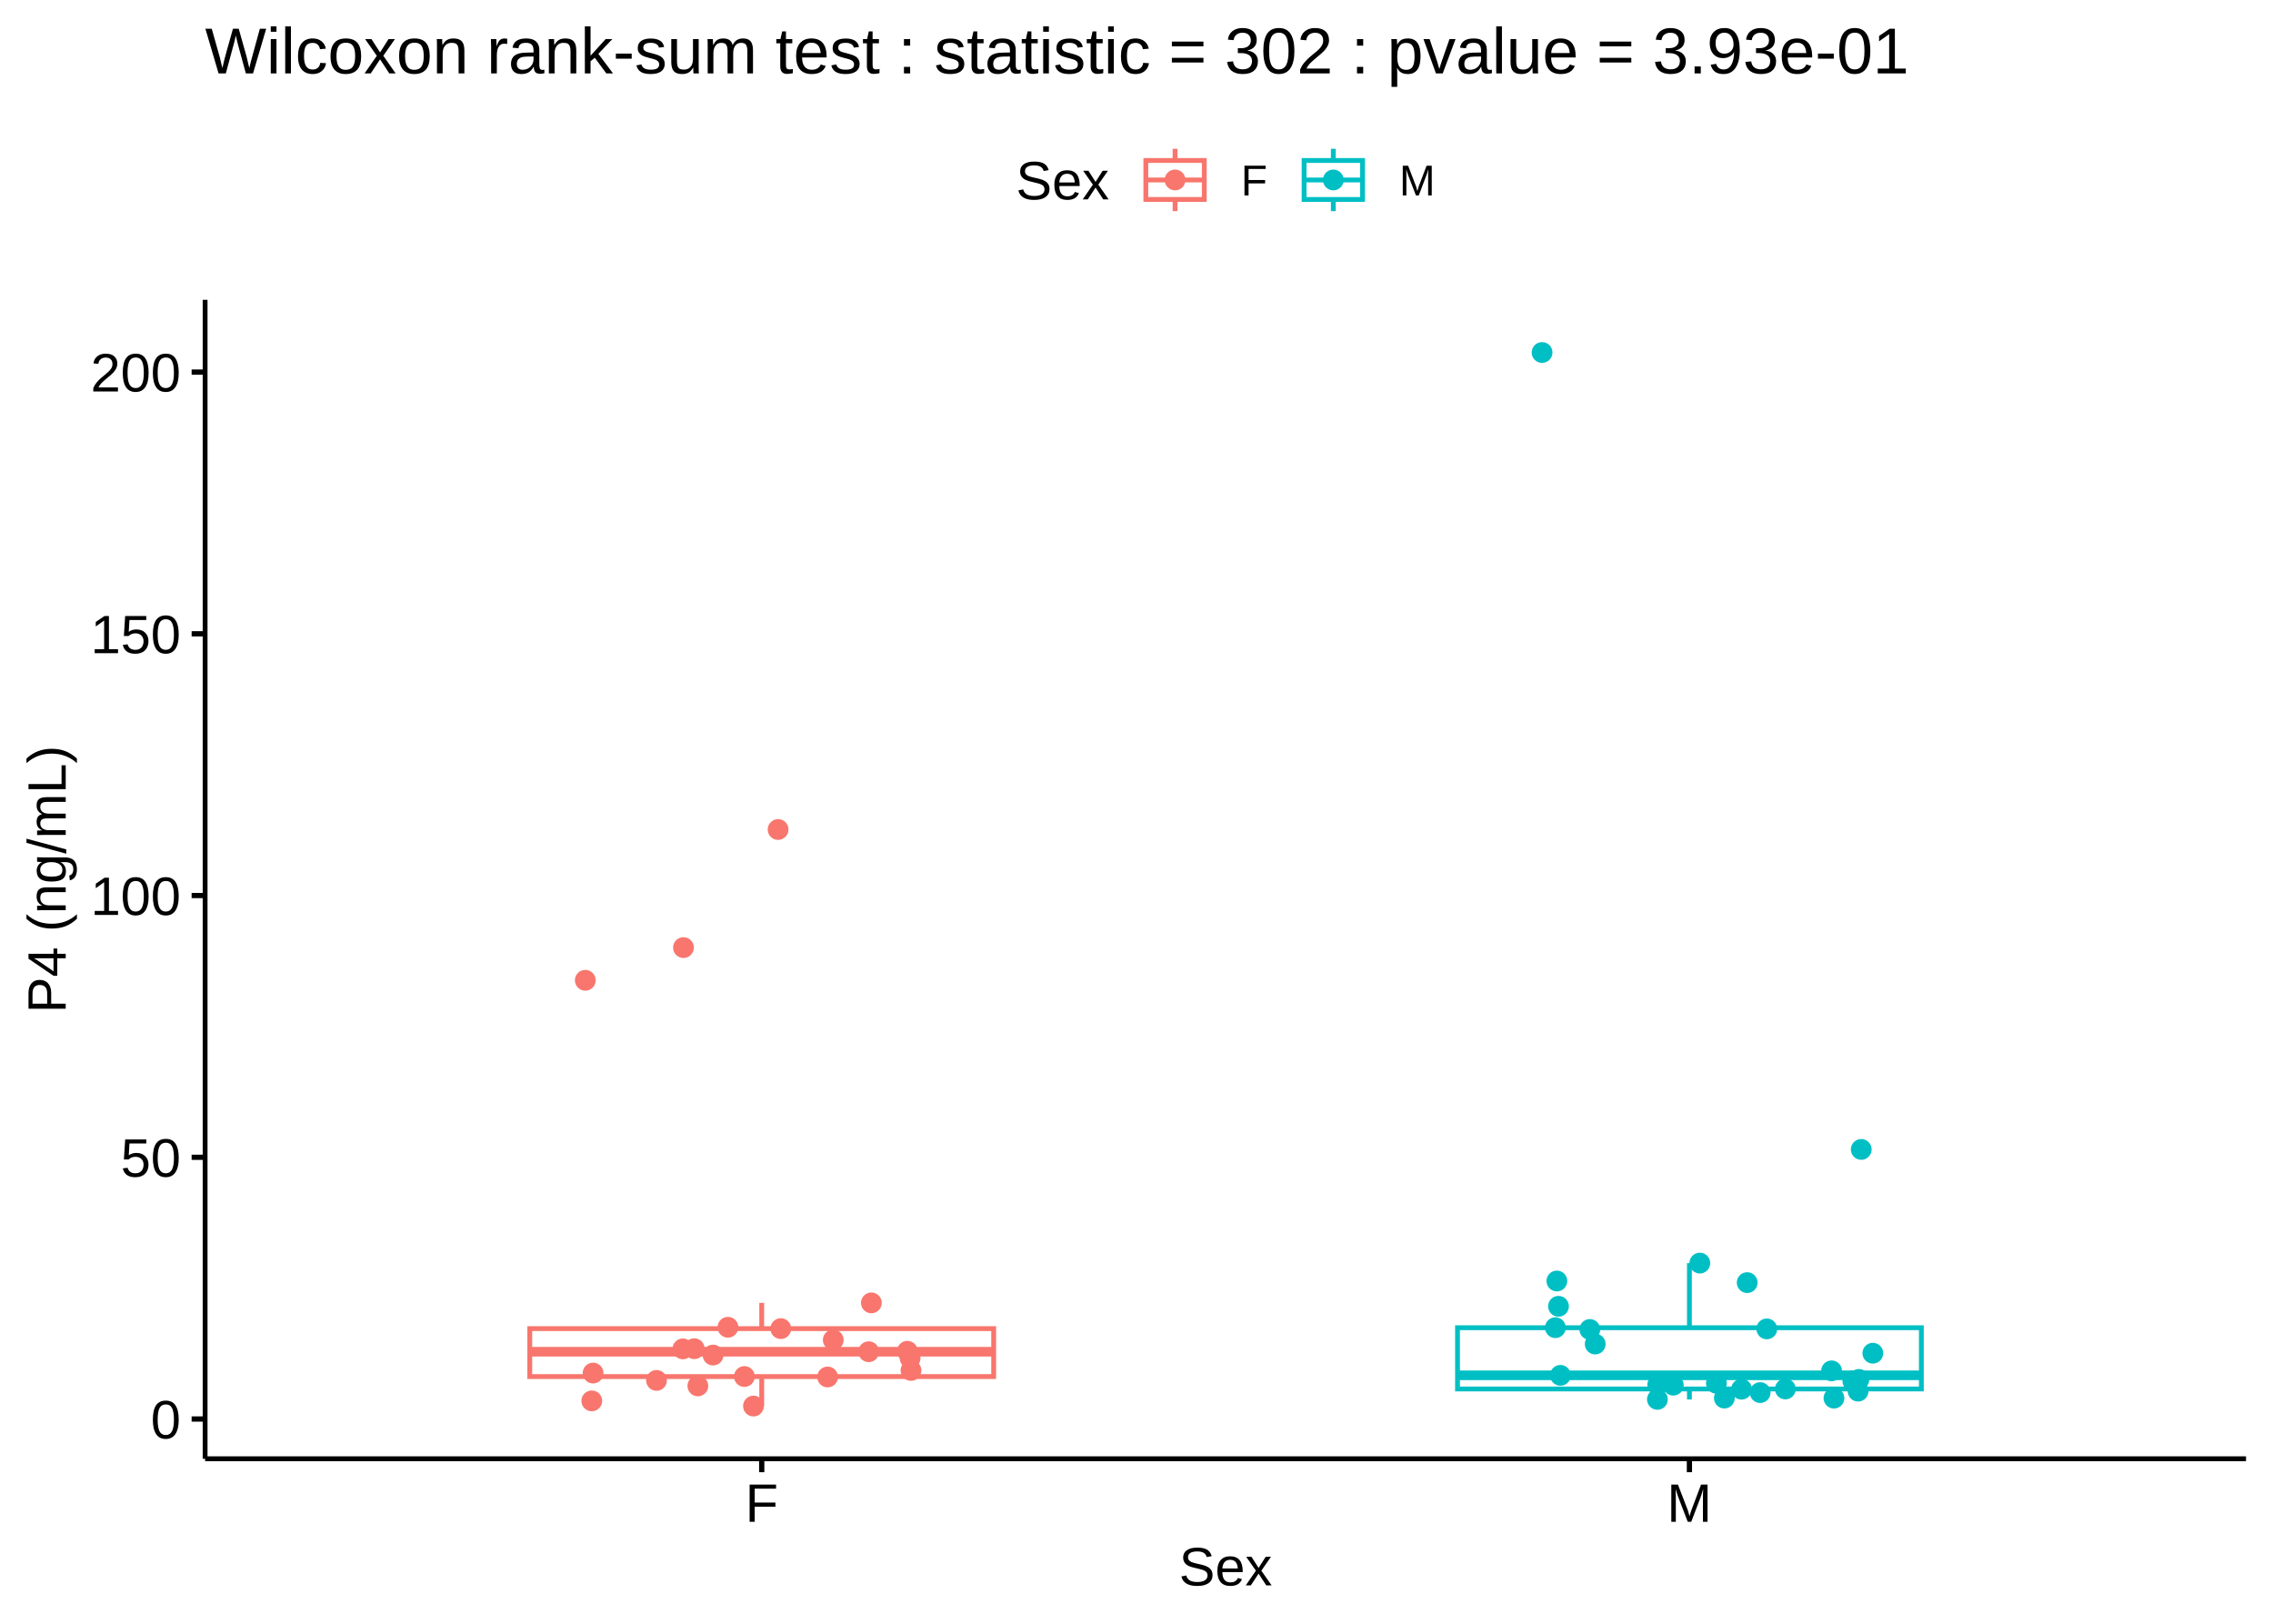
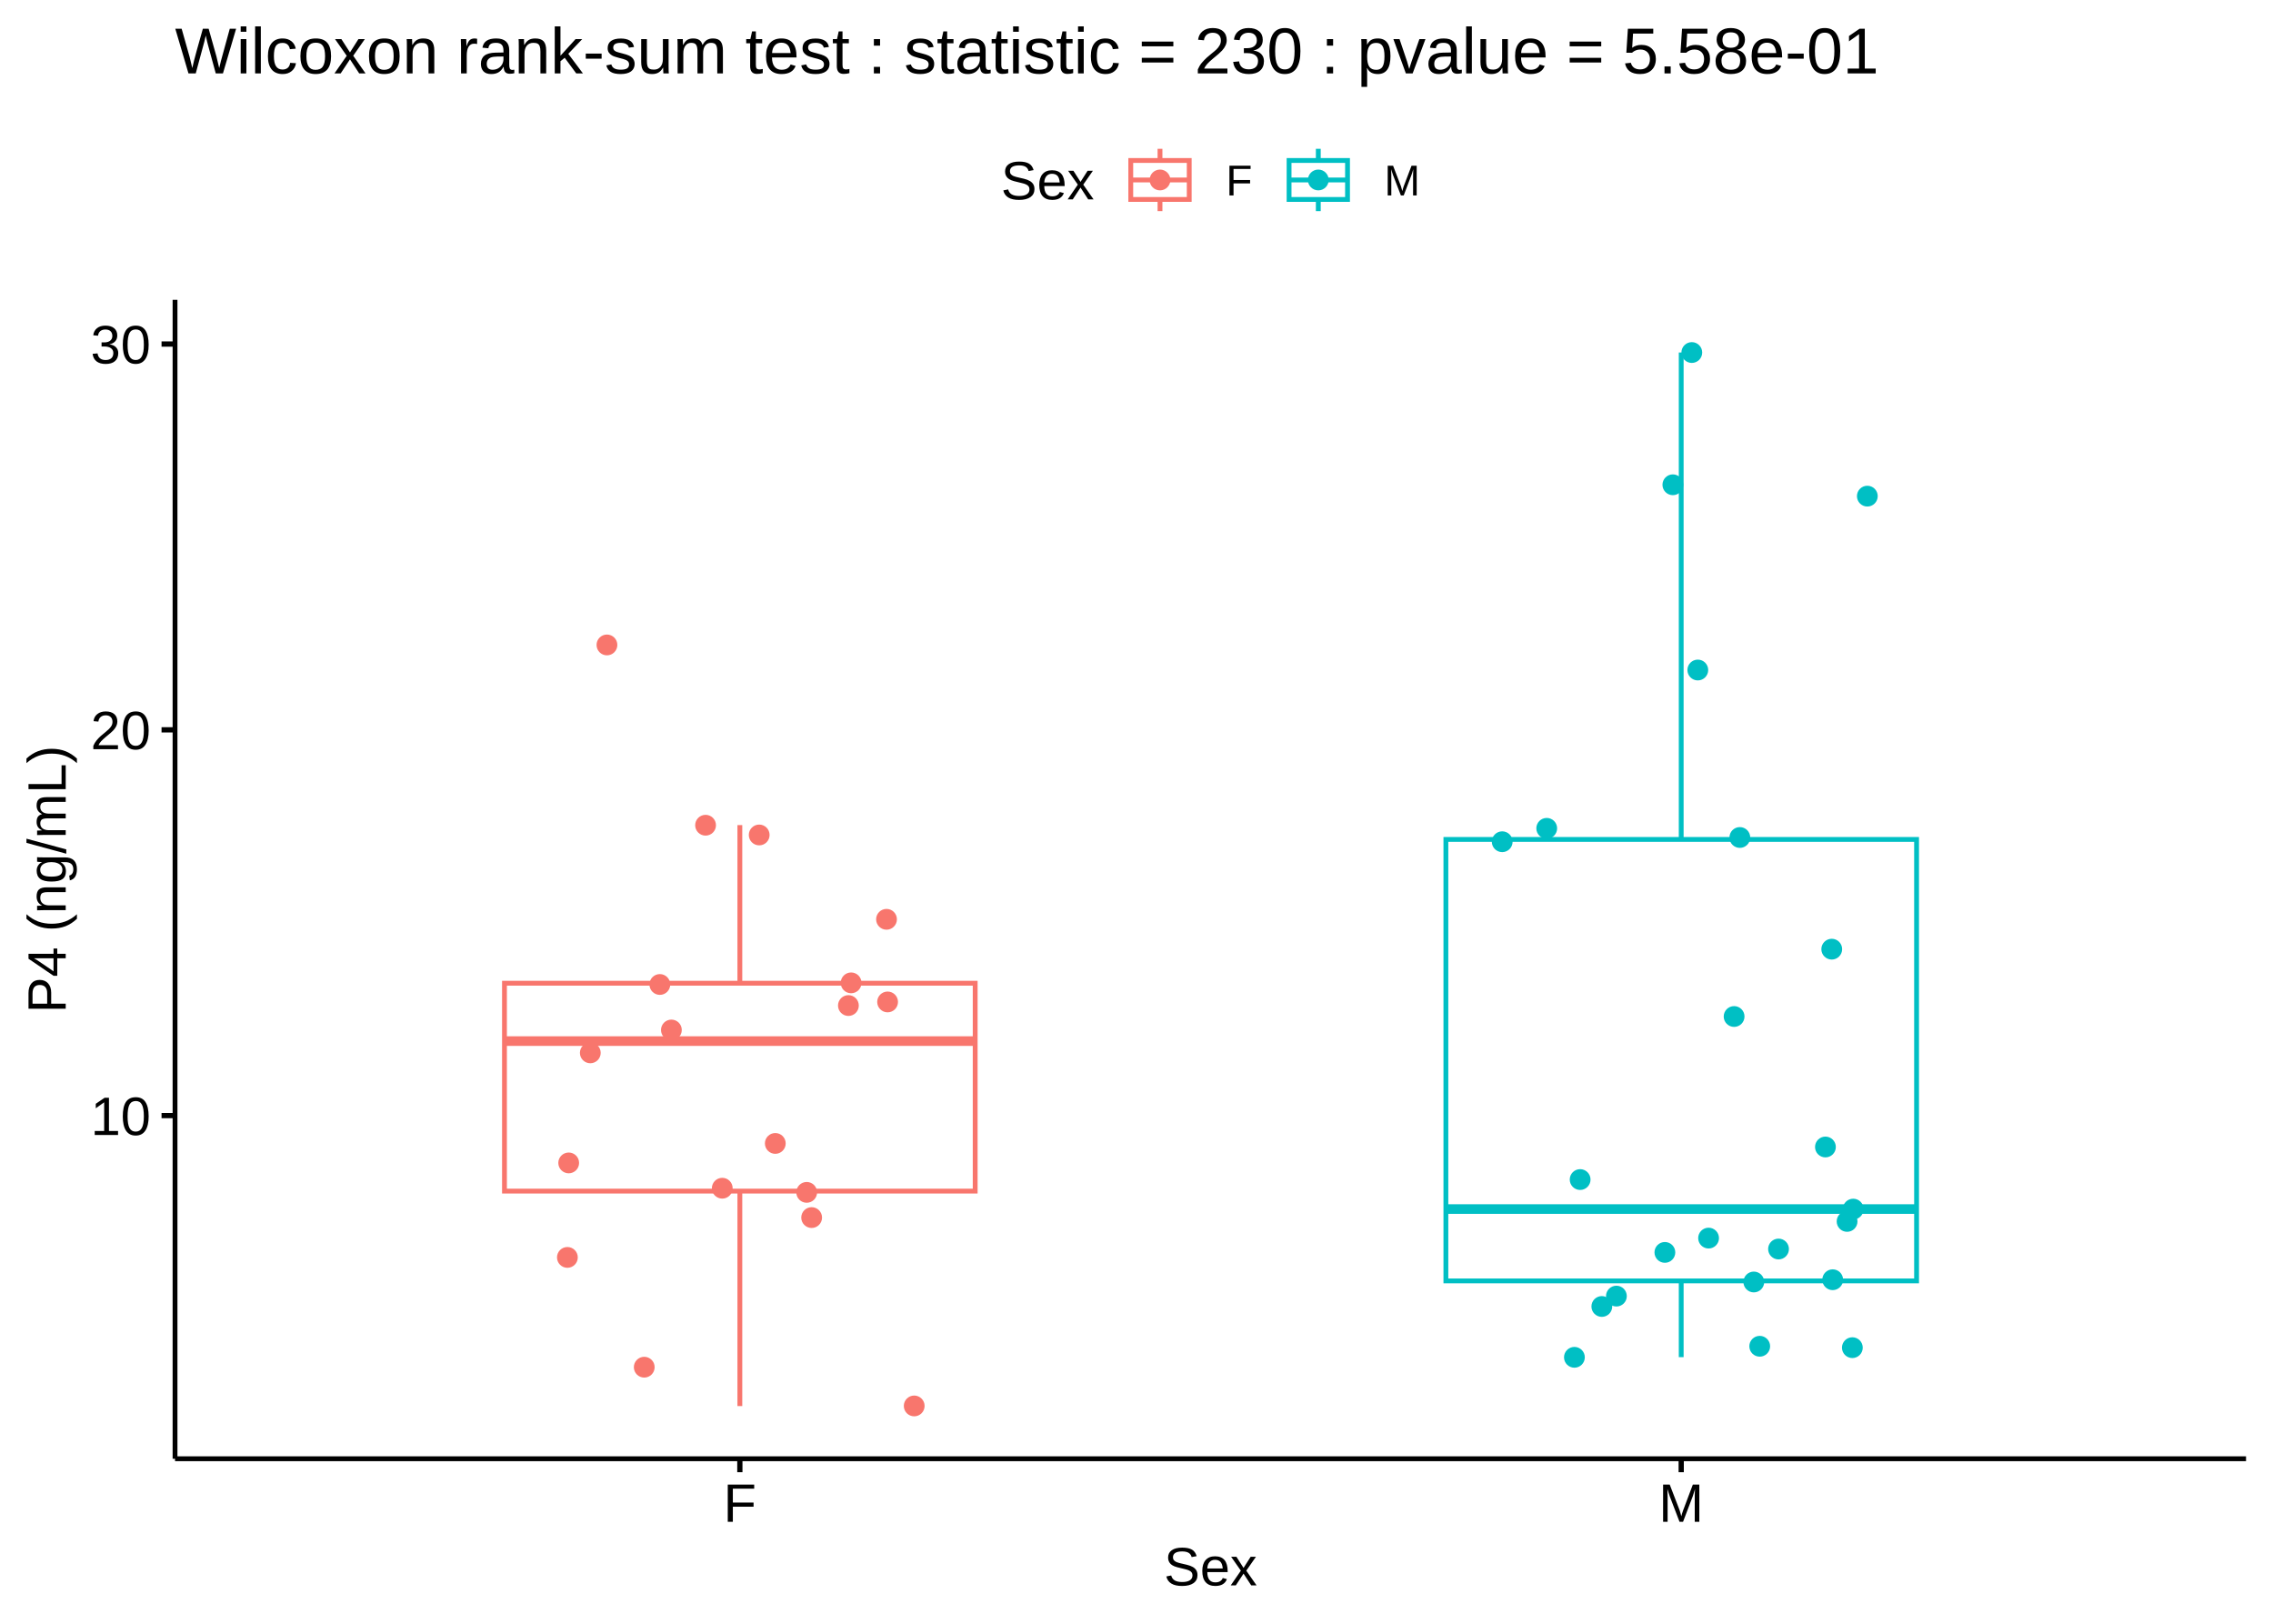
<svg xmlns="http://www.w3.org/2000/svg" width="504.00pt" height="360.00pt" viewBox="0 0 504.00 360.00">
  <g class="svglite">
    <defs>
      <style type="text/css">
    .svglite line, .svglite polyline, .svglite polygon, .svglite path, .svglite rect, .svglite circle {
      fill: none;
      stroke: #000000;
      stroke-linecap: round;
      stroke-linejoin: round;
      stroke-miterlimit: 10.00;
    }
    .svglite text {
      white-space: pre;
    }
    .svglite g.glyphgroup path {
      fill: inherit;
      stroke: none;
    }
  </style>
    </defs>
    <rect width="100%" height="100%" style="stroke: none; fill: #FFFFFF;" />
    <defs>
      <clipPath id="cpMC4wMHw1MDQuMDB8MC4wMHwzNjAuMDA=">
        <rect x="0.00" y="0.00" width="504.00" height="360.00" />
      </clipPath>
    </defs>
    <g clip-path="url(#cpMC4wMHw1MDQuMDB8MC4wMHwzNjAuMDA=)">
      <rect x="0.00" y="0.00" width="504.00" height="360.00" style="stroke-width: 1.16; stroke: #FFFFFF; fill: #FFFFFF;" />
    </g>
    <defs>
-       <clipPath id="cpNDUuNDh8NDk4LjAyfDY2LjQ3fDMyMy40Mg==">
-         <rect x="45.48" y="66.47" width="452.54" height="256.95" />
+       <clipPath id="cpMzguODF8NDk4LjAyfDY2LjQ3fDMyMy40Mg==">
+         <rect x="38.81" y="66.47" width="459.22" height="256.95" />
      </clipPath>
    </defs>
-     <g clip-path="url(#cpNDUuNDh8NDk4LjAyfDY2LjQ3fDMyMy40Mg==)">
-       <rect x="45.48" y="66.47" width="452.54" height="256.95" style="stroke-width: 1.16; stroke: none; fill: #FFFFFF;" />
-       <line x1="168.90" y1="294.57" x2="168.90" y2="288.85" style="stroke-width: 1.07; stroke: #F8766D; stroke-linecap: butt;" />
-       <line x1="168.90" y1="305.20" x2="168.90" y2="311.74" style="stroke-width: 1.07; stroke: #F8766D; stroke-linecap: butt;" />
-       <polygon points="117.47,294.57 117.47,305.20 220.33,305.20 220.33,294.57 117.47,294.57 " style="stroke-width: 1.07; stroke: #F8766D; stroke-linecap: butt; stroke-linejoin: miter; fill: #FFFFFF;" />
-       <line x1="117.47" y1="299.69" x2="220.33" y2="299.69" style="stroke-width: 2.13; stroke: #F8766D; stroke-linecap: butt; stroke-linejoin: miter;" />
-       <line x1="374.60" y1="294.37" x2="374.60" y2="280.05" style="stroke-width: 1.07; stroke: #00BFC4; stroke-linecap: butt;" />
-       <line x1="374.60" y1="307.95" x2="374.60" y2="310.27" style="stroke-width: 1.07; stroke: #00BFC4; stroke-linecap: butt;" />
-       <polygon points="323.18,294.37 323.18,307.95 426.03,307.95 426.03,294.37 323.18,294.37 " style="stroke-width: 1.07; stroke: #00BFC4; stroke-linecap: butt; stroke-linejoin: miter; fill: #FFFFFF;" />
-       <line x1="323.18" y1="304.92" x2="426.03" y2="304.92" style="stroke-width: 2.13; stroke: #00BFC4; stroke-linecap: butt; stroke-linejoin: miter;" />
-       <circle cx="151.42" cy="299.06" r="1.95" style="stroke-width: 0.71; stroke: #F8766D; fill: #F8766D;" />
-       <circle cx="192.62" cy="299.69" r="1.95" style="stroke-width: 0.71; stroke: #F8766D; fill: #F8766D;" />
-       <circle cx="161.41" cy="294.27" r="1.95" style="stroke-width: 0.71; stroke: #F8766D; fill: #F8766D;" />
-       <circle cx="406.12" cy="303.93" r="1.95" style="stroke-width: 0.71; stroke: #00BFC4; fill: #00BFC4;" />
-       <circle cx="410.84" cy="306.19" r="1.95" style="stroke-width: 0.71; stroke: #00BFC4; fill: #00BFC4;" />
-       <circle cx="131.51" cy="304.42" r="1.95" style="stroke-width: 0.71; stroke: #F8766D; fill: #F8766D;" />
-       <circle cx="376.91" cy="280.04" r="1.95" style="stroke-width: 0.71; stroke: #00BFC4; fill: #00BFC4;" />
-       <circle cx="201.19" cy="299.59" r="1.95" style="stroke-width: 0.71; stroke: #F8766D; fill: #F8766D;" />
-       <circle cx="173.13" cy="294.57" r="1.95" style="stroke-width: 0.71; stroke: #F8766D; fill: #F8766D;" />
-       <circle cx="371.03" cy="307.11" r="1.95" style="stroke-width: 0.71; stroke: #00BFC4; fill: #00BFC4;" />
-       <circle cx="412.19" cy="305.83" r="1.95" style="stroke-width: 0.71; stroke: #00BFC4; fill: #00BFC4;" />
-       <circle cx="165.06" cy="305.19" r="1.95" style="stroke-width: 0.71; stroke: #F8766D; fill: #F8766D;" />
-       <circle cx="183.51" cy="305.29" r="1.95" style="stroke-width: 0.71; stroke: #F8766D; fill: #F8766D;" />
-       <circle cx="380.58" cy="306.69" r="1.95" style="stroke-width: 0.71; stroke: #00BFC4; fill: #00BFC4;" />
-       <circle cx="341.93" cy="78.15" r="1.95" style="stroke-width: 0.71; stroke: #00BFC4; fill: #00BFC4;" />
-       <circle cx="201.80" cy="301.12" r="1.95" style="stroke-width: 0.71; stroke: #F8766D; fill: #F8766D;" />
-       <circle cx="353.71" cy="297.99" r="1.95" style="stroke-width: 0.71; stroke: #00BFC4; fill: #00BFC4;" />
-       <circle cx="131.22" cy="310.59" r="1.95" style="stroke-width: 0.71; stroke: #F8766D; fill: #F8766D;" />
-       <circle cx="154.74" cy="307.27" r="1.95" style="stroke-width: 0.71; stroke: #F8766D; fill: #F8766D;" />
-       <circle cx="412.00" cy="308.43" r="1.95" style="stroke-width: 0.71; stroke: #00BFC4; fill: #00BFC4;" />
-       <circle cx="406.65" cy="309.98" r="1.95" style="stroke-width: 0.71; stroke: #00BFC4; fill: #00BFC4;" />
-       <circle cx="184.76" cy="297.08" r="1.95" style="stroke-width: 0.71; stroke: #F8766D; fill: #F8766D;" />
-       <circle cx="386.16" cy="308.00" r="1.95" style="stroke-width: 0.71; stroke: #00BFC4; fill: #00BFC4;" />
-       <circle cx="415.27" cy="300.02" r="1.95" style="stroke-width: 0.71; stroke: #00BFC4; fill: #00BFC4;" />
-       <circle cx="387.41" cy="284.37" r="1.95" style="stroke-width: 0.71; stroke: #00BFC4; fill: #00BFC4;" />
-       <circle cx="391.76" cy="294.63" r="1.95" style="stroke-width: 0.71; stroke: #00BFC4; fill: #00BFC4;" />
-       <circle cx="172.53" cy="183.91" r="1.95" style="stroke-width: 0.71; stroke: #F8766D; fill: #F8766D;" />
-       <circle cx="382.35" cy="309.97" r="1.95" style="stroke-width: 0.71; stroke: #00BFC4; fill: #00BFC4;" />
-       <circle cx="151.55" cy="210.09" r="1.95" style="stroke-width: 0.71; stroke: #F8766D; fill: #F8766D;" />
-       <circle cx="345.57" cy="289.62" r="1.95" style="stroke-width: 0.71; stroke: #00BFC4; fill: #00BFC4;" />
-       <circle cx="412.70" cy="254.84" r="1.95" style="stroke-width: 0.71; stroke: #00BFC4; fill: #00BFC4;" />
-       <circle cx="202.00" cy="303.84" r="1.95" style="stroke-width: 0.71; stroke: #F8766D; fill: #F8766D;" />
-       <circle cx="390.29" cy="308.75" r="1.95" style="stroke-width: 0.71; stroke: #00BFC4; fill: #00BFC4;" />
-       <circle cx="193.21" cy="288.86" r="1.95" style="stroke-width: 0.71; stroke: #F8766D; fill: #F8766D;" />
-       <circle cx="129.78" cy="217.34" r="1.95" style="stroke-width: 0.71; stroke: #F8766D; fill: #F8766D;" />
-       <circle cx="167.07" cy="311.74" r="1.95" style="stroke-width: 0.71; stroke: #F8766D; fill: #F8766D;" />
-       <circle cx="395.87" cy="307.95" r="1.95" style="stroke-width: 0.71; stroke: #00BFC4; fill: #00BFC4;" />
-       <circle cx="145.57" cy="306.05" r="1.95" style="stroke-width: 0.71; stroke: #F8766D; fill: #F8766D;" />
-       <circle cx="153.94" cy="299.02" r="1.95" style="stroke-width: 0.71; stroke: #F8766D; fill: #F8766D;" />
-       <circle cx="352.52" cy="294.76" r="1.95" style="stroke-width: 0.71; stroke: #00BFC4; fill: #00BFC4;" />
-       <circle cx="345.21" cy="284.01" r="1.95" style="stroke-width: 0.71; stroke: #00BFC4; fill: #00BFC4;" />
-       <circle cx="367.57" cy="307.01" r="1.95" style="stroke-width: 0.71; stroke: #00BFC4; fill: #00BFC4;" />
-       <circle cx="367.50" cy="310.26" r="1.95" style="stroke-width: 0.71; stroke: #00BFC4; fill: #00BFC4;" />
-       <circle cx="158.11" cy="300.43" r="1.95" style="stroke-width: 0.71; stroke: #F8766D; fill: #F8766D;" />
-       <circle cx="346.00" cy="304.93" r="1.95" style="stroke-width: 0.71; stroke: #00BFC4; fill: #00BFC4;" />
-       <circle cx="344.88" cy="294.36" r="1.95" style="stroke-width: 0.71; stroke: #00BFC4; fill: #00BFC4;" />
+     <g clip-path="url(#cpMzguODF8NDk4LjAyfDY2LjQ3fDMyMy40Mg==)">
+       <rect x="38.81" y="66.47" width="459.22" height="256.95" style="stroke-width: 1.16; stroke: none; fill: #FFFFFF;" />
+       <line x1="164.05" y1="217.99" x2="164.05" y2="182.93" style="stroke-width: 1.07; stroke: #F8766D; stroke-linecap: butt;" />
+       <line x1="164.05" y1="264.08" x2="164.05" y2="311.74" style="stroke-width: 1.07; stroke: #F8766D; stroke-linecap: butt;" />
+       <polygon points="111.86,217.99 111.86,264.08 216.23,264.08 216.23,217.99 111.86,217.99 " style="stroke-width: 1.07; stroke: #F8766D; stroke-linecap: butt; stroke-linejoin: miter; fill: #FFFFFF;" />
+       <line x1="111.86" y1="230.82" x2="216.23" y2="230.82" style="stroke-width: 2.13; stroke: #F8766D; stroke-linecap: butt; stroke-linejoin: miter;" />
+       <line x1="372.78" y1="186.11" x2="372.78" y2="78.15" style="stroke-width: 1.07; stroke: #00BFC4; stroke-linecap: butt;" />
+       <line x1="372.78" y1="283.99" x2="372.78" y2="300.90" style="stroke-width: 1.07; stroke: #00BFC4; stroke-linecap: butt;" />
+       <polygon points="320.60,186.11 320.60,283.99 424.97,283.99 424.97,186.11 320.60,186.11 " style="stroke-width: 1.07; stroke: #00BFC4; stroke-linecap: butt; stroke-linejoin: miter; fill: #FFFFFF;" />
+       <line x1="320.60" y1="268.06" x2="424.97" y2="268.06" style="stroke-width: 2.13; stroke: #00BFC4; stroke-linecap: butt; stroke-linejoin: miter;" />
+       <circle cx="146.31" cy="218.27" r="1.95" style="stroke-width: 0.71; stroke: #F8766D; fill: #F8766D;" />
+       <circle cx="188.12" cy="222.94" r="1.95" style="stroke-width: 0.71; stroke: #F8766D; fill: #F8766D;" />
+       <circle cx="156.45" cy="182.96" r="1.95" style="stroke-width: 0.71; stroke: #F8766D; fill: #F8766D;" />
+       <circle cx="404.76" cy="254.30" r="1.95" style="stroke-width: 0.71; stroke: #00BFC4; fill: #00BFC4;" />
+       <circle cx="409.56" cy="270.80" r="1.95" style="stroke-width: 0.71; stroke: #00BFC4; fill: #00BFC4;" />
+       <circle cx="126.10" cy="257.83" r="1.95" style="stroke-width: 0.71; stroke: #F8766D; fill: #F8766D;" />
+       <circle cx="375.13" cy="78.16" r="1.95" style="stroke-width: 0.71; stroke: #00BFC4; fill: #00BFC4;" />
+       <circle cx="196.81" cy="222.14" r="1.95" style="stroke-width: 0.71; stroke: #F8766D; fill: #F8766D;" />
+       <circle cx="168.34" cy="185.12" r="1.95" style="stroke-width: 0.71; stroke: #F8766D; fill: #F8766D;" />
+       <circle cx="369.16" cy="277.67" r="1.95" style="stroke-width: 0.71; stroke: #00BFC4; fill: #00BFC4;" />
+       <circle cx="410.92" cy="268.07" r="1.95" style="stroke-width: 0.71; stroke: #00BFC4; fill: #00BFC4;" />
+       <circle cx="160.15" cy="263.44" r="1.95" style="stroke-width: 0.71; stroke: #F8766D; fill: #F8766D;" />
+       <circle cx="178.87" cy="264.36" r="1.95" style="stroke-width: 0.71; stroke: #F8766D; fill: #F8766D;" />
+       <circle cx="378.85" cy="274.50" r="1.95" style="stroke-width: 0.71; stroke: #00BFC4; fill: #00BFC4;" />
+       <circle cx="130.89" cy="233.43" r="1.95" style="stroke-width: 0.71; stroke: #F8766D; fill: #F8766D;" />
+       <circle cx="406.16" cy="210.44" r="1.95" style="stroke-width: 0.71; stroke: #00BFC4; fill: #00BFC4;" />
+       <circle cx="142.85" cy="303.12" r="1.95" style="stroke-width: 0.71; stroke: #F8766D; fill: #F8766D;" />
+       <circle cx="125.81" cy="278.78" r="1.95" style="stroke-width: 0.71; stroke: #F8766D; fill: #F8766D;" />
+       <circle cx="358.41" cy="287.36" r="1.95" style="stroke-width: 0.71; stroke: #00BFC4; fill: #00BFC4;" />
+       <circle cx="410.73" cy="298.79" r="1.95" style="stroke-width: 0.71; stroke: #00BFC4; fill: #00BFC4;" />
+       <circle cx="196.57" cy="203.82" r="1.95" style="stroke-width: 0.71; stroke: #F8766D; fill: #F8766D;" />
+       <circle cx="388.88" cy="284.23" r="1.95" style="stroke-width: 0.71; stroke: #00BFC4; fill: #00BFC4;" />
+       <circle cx="384.51" cy="225.37" r="1.95" style="stroke-width: 0.71; stroke: #00BFC4; fill: #00BFC4;" />
+       <circle cx="414.05" cy="110.00" r="1.95" style="stroke-width: 0.71; stroke: #00BFC4; fill: #00BFC4;" />
+       <circle cx="385.78" cy="185.68" r="1.95" style="stroke-width: 0.71; stroke: #00BFC4; fill: #00BFC4;" />
+       <circle cx="390.19" cy="298.48" r="1.95" style="stroke-width: 0.71; stroke: #00BFC4; fill: #00BFC4;" />
+       <circle cx="376.46" cy="148.55" r="1.95" style="stroke-width: 0.71; stroke: #00BFC4; fill: #00BFC4;" />
+       <circle cx="171.91" cy="253.51" r="1.95" style="stroke-width: 0.71; stroke: #F8766D; fill: #F8766D;" />
+       <circle cx="355.18" cy="289.66" r="1.95" style="stroke-width: 0.71; stroke: #00BFC4; fill: #00BFC4;" />
+       <circle cx="134.58" cy="142.99" r="1.95" style="stroke-width: 0.71; stroke: #F8766D; fill: #F8766D;" />
+       <circle cx="202.71" cy="311.71" r="1.95" style="stroke-width: 0.71; stroke: #F8766D; fill: #F8766D;" />
+       <circle cx="406.37" cy="283.73" r="1.95" style="stroke-width: 0.71; stroke: #00BFC4; fill: #00BFC4;" />
+       <circle cx="179.97" cy="269.95" r="1.95" style="stroke-width: 0.71; stroke: #F8766D; fill: #F8766D;" />
+       <circle cx="188.72" cy="217.91" r="1.95" style="stroke-width: 0.71; stroke: #F8766D; fill: #F8766D;" />
+       <circle cx="333.09" cy="186.62" r="1.95" style="stroke-width: 0.71; stroke: #00BFC4; fill: #00BFC4;" />
+       <circle cx="370.93" cy="107.48" r="1.95" style="stroke-width: 0.71; stroke: #00BFC4; fill: #00BFC4;" />
+       <circle cx="394.36" cy="276.92" r="1.95" style="stroke-width: 0.71; stroke: #00BFC4; fill: #00BFC4;" />
+       <circle cx="349.10" cy="300.93" r="1.95" style="stroke-width: 0.71; stroke: #00BFC4; fill: #00BFC4;" />
+       <circle cx="148.87" cy="228.36" r="1.95" style="stroke-width: 0.71; stroke: #F8766D; fill: #F8766D;" />
+       <circle cx="350.37" cy="261.52" r="1.95" style="stroke-width: 0.71; stroke: #00BFC4; fill: #00BFC4;" />
+       <circle cx="342.96" cy="183.65" r="1.95" style="stroke-width: 0.71; stroke: #00BFC4; fill: #00BFC4;" />
    </g>
    <g clip-path="url(#cpMC4wMHw1MDQuMDB8MC4wMHwzNjAuMDA=)">
-       <polyline points="45.48,323.42 45.48,66.47 " style="stroke-width: 1.07; stroke-linecap: butt;" />
-       <text x="40.10" y="318.91" text-anchor="end" style="font-size: 12.00px; font-family: &quot;Arial&quot;;" textLength="6.67px" lengthAdjust="spacingAndGlyphs">0</text>
-       <text x="40.10" y="260.88" text-anchor="end" style="font-size: 12.00px; font-family: &quot;Arial&quot;;" textLength="13.34px" lengthAdjust="spacingAndGlyphs">50</text>
-       <text x="40.10" y="202.85" text-anchor="end" style="font-size: 12.00px; font-family: &quot;Arial&quot;;" textLength="20.02px" lengthAdjust="spacingAndGlyphs">100</text>
-       <text x="40.10" y="144.82" text-anchor="end" style="font-size: 12.00px; font-family: &quot;Arial&quot;;" textLength="20.02px" lengthAdjust="spacingAndGlyphs">150</text>
-       <text x="40.10" y="86.79" text-anchor="end" style="font-size: 12.00px; font-family: &quot;Arial&quot;;" textLength="20.02px" lengthAdjust="spacingAndGlyphs">200</text>
-       <polyline points="42.49,314.61 45.48,314.61 " style="stroke-width: 1.16; stroke-linecap: butt;" />
-       <polyline points="42.49,256.58 45.48,256.58 " style="stroke-width: 1.16; stroke-linecap: butt;" />
-       <polyline points="42.49,198.55 45.48,198.55 " style="stroke-width: 1.16; stroke-linecap: butt;" />
-       <polyline points="42.49,140.52 45.48,140.52 " style="stroke-width: 1.16; stroke-linecap: butt;" />
-       <polyline points="42.49,82.50 45.48,82.50 " style="stroke-width: 1.16; stroke-linecap: butt;" />
-       <polyline points="45.48,323.42 498.02,323.42 " style="stroke-width: 1.07; stroke-linecap: butt;" />
-       <polyline points="168.90,326.41 168.90,323.42 " style="stroke-width: 1.16; stroke-linecap: butt;" />
-       <polyline points="374.60,326.41 374.60,323.42 " style="stroke-width: 1.16; stroke-linecap: butt;" />
-       <text x="168.90" y="337.40" text-anchor="middle" style="font-size: 12.00px; font-family: &quot;Arial&quot;;" textLength="7.33px" lengthAdjust="spacingAndGlyphs">F</text>
-       <text x="374.60" y="337.40" text-anchor="middle" style="font-size: 12.00px; font-family: &quot;Arial&quot;;" textLength="10.00px" lengthAdjust="spacingAndGlyphs">M</text>
-       <text x="271.75" y="351.50" text-anchor="middle" style="font-size: 12.00px; font-family: &quot;Arial&quot;;" textLength="20.67px" lengthAdjust="spacingAndGlyphs">Sex</text>
+       <polyline points="38.81,323.42 38.81,66.47 " style="stroke-width: 1.07; stroke-linecap: butt;" />
+       <text x="33.43" y="251.64" text-anchor="end" style="font-size: 12.00px; font-family: &quot;Arial&quot;;" textLength="13.34px" lengthAdjust="spacingAndGlyphs">10</text>
+       <text x="33.43" y="166.11" text-anchor="end" style="font-size: 12.00px; font-family: &quot;Arial&quot;;" textLength="13.34px" lengthAdjust="spacingAndGlyphs">20</text>
+       <text x="33.43" y="80.57" text-anchor="end" style="font-size: 12.00px; font-family: &quot;Arial&quot;;" textLength="13.34px" lengthAdjust="spacingAndGlyphs">30</text>
+       <polyline points="35.82,247.34 38.81,247.34 " style="stroke-width: 1.16; stroke-linecap: butt;" />
+       <polyline points="35.82,161.81 38.81,161.81 " style="stroke-width: 1.16; stroke-linecap: butt;" />
+       <polyline points="35.82,76.28 38.81,76.28 " style="stroke-width: 1.16; stroke-linecap: butt;" />
+       <polyline points="38.81,323.42 498.02,323.42 " style="stroke-width: 1.07; stroke-linecap: butt;" />
+       <polyline points="164.05,326.41 164.05,323.42 " style="stroke-width: 1.16; stroke-linecap: butt;" />
+       <polyline points="372.78,326.41 372.78,323.42 " style="stroke-width: 1.16; stroke-linecap: butt;" />
+       <text x="164.05" y="337.40" text-anchor="middle" style="font-size: 12.00px; font-family: &quot;Arial&quot;;" textLength="7.33px" lengthAdjust="spacingAndGlyphs">F</text>
+       <text x="372.78" y="337.40" text-anchor="middle" style="font-size: 12.00px; font-family: &quot;Arial&quot;;" textLength="10.00px" lengthAdjust="spacingAndGlyphs">M</text>
+       <text x="268.41" y="351.50" text-anchor="middle" style="font-size: 12.00px; font-family: &quot;Arial&quot;;" textLength="20.67px" lengthAdjust="spacingAndGlyphs">Sex</text>
      <text transform="translate(14.57,194.95) rotate(-90)" text-anchor="middle" style="font-size: 12.00px; font-family: &quot;Arial&quot;;" textLength="59.34px" lengthAdjust="spacingAndGlyphs">P4 (ng/mL)</text>
-       <rect x="219.28" y="25.28" width="104.94" height="29.24" style="stroke-width: 1.16; stroke: none; fill: #FFFFFF;" />
-       <text x="225.26" y="44.20" style="font-size: 12.00px; font-family: &quot;Arial&quot;;" textLength="20.67px" lengthAdjust="spacingAndGlyphs">Sex</text>
-       <polyline points="260.55,46.81 260.55,44.22 " style="stroke-width: 1.07; stroke: #F8766D; stroke-linecap: butt; stroke-linejoin: miter;" />
-       <polyline points="260.55,35.58 260.55,32.99 " style="stroke-width: 1.07; stroke: #F8766D; stroke-linecap: butt; stroke-linejoin: miter;" />
-       <rect x="254.07" y="35.58" width="12.96" height="8.64" style="stroke-width: 1.07; stroke: #F8766D; stroke-linecap: butt; stroke-linejoin: miter; fill: #FFFFFF;" />
-       <polyline points="254.07,39.90 267.03,39.90 " style="stroke-width: 1.07; stroke: #F8766D; stroke-linecap: butt; stroke-linejoin: miter;" />
-       <circle cx="260.55" cy="39.90" r="1.95" style="stroke-width: 0.71; stroke: #F8766D; fill: #F8766D;" />
-       <polyline points="295.64,46.81 295.64,44.22 " style="stroke-width: 1.07; stroke: #00BFC4; stroke-linecap: butt; stroke-linejoin: miter;" />
-       <polyline points="295.64,35.58 295.64,32.99 " style="stroke-width: 1.07; stroke: #00BFC4; stroke-linecap: butt; stroke-linejoin: miter;" />
-       <rect x="289.16" y="35.58" width="12.96" height="8.64" style="stroke-width: 1.07; stroke: #00BFC4; stroke-linecap: butt; stroke-linejoin: miter; fill: #FFFFFF;" />
-       <polyline points="289.16,39.90 302.12,39.90 " style="stroke-width: 1.07; stroke: #00BFC4; stroke-linecap: butt; stroke-linejoin: miter;" />
-       <circle cx="295.64" cy="39.90" r="1.95" style="stroke-width: 0.71; stroke: #00BFC4; fill: #00BFC4;" />
-       <text x="275.16" y="43.33" style="font-size: 9.60px; font-family: &quot;Arial&quot;;" textLength="5.86px" lengthAdjust="spacingAndGlyphs">F</text>
-       <text x="310.26" y="43.33" style="font-size: 9.60px; font-family: &quot;Arial&quot;;" textLength="7.98px" lengthAdjust="spacingAndGlyphs">M</text>
-       <text x="45.48" y="16.28" style="font-size: 14.40px; font-family: &quot;Arial&quot;;" textLength="377.61px" lengthAdjust="spacingAndGlyphs">Wilcoxon rank-sum test : statistic = 302 : pvalue = 3.93e-01</text>
+       <rect x="215.94" y="25.28" width="104.94" height="29.24" style="stroke-width: 1.16; stroke: none; fill: #FFFFFF;" />
+       <text x="221.92" y="44.20" style="font-size: 12.00px; font-family: &quot;Arial&quot;;" textLength="20.67px" lengthAdjust="spacingAndGlyphs">Sex</text>
+       <polyline points="257.21,46.81 257.21,44.22 " style="stroke-width: 1.07; stroke: #F8766D; stroke-linecap: butt; stroke-linejoin: miter;" />
+       <polyline points="257.21,35.58 257.21,32.99 " style="stroke-width: 1.07; stroke: #F8766D; stroke-linecap: butt; stroke-linejoin: miter;" />
+       <rect x="250.73" y="35.58" width="12.96" height="8.64" style="stroke-width: 1.07; stroke: #F8766D; stroke-linecap: butt; stroke-linejoin: miter; fill: #FFFFFF;" />
+       <polyline points="250.73,39.90 263.69,39.90 " style="stroke-width: 1.07; stroke: #F8766D; stroke-linecap: butt; stroke-linejoin: miter;" />
+       <circle cx="257.21" cy="39.90" r="1.95" style="stroke-width: 0.71; stroke: #F8766D; fill: #F8766D;" />
+       <polyline points="292.31,46.81 292.31,44.22 " style="stroke-width: 1.07; stroke: #00BFC4; stroke-linecap: butt; stroke-linejoin: miter;" />
+       <polyline points="292.31,35.58 292.31,32.99 " style="stroke-width: 1.07; stroke: #00BFC4; stroke-linecap: butt; stroke-linejoin: miter;" />
+       <rect x="285.83" y="35.58" width="12.96" height="8.64" style="stroke-width: 1.07; stroke: #00BFC4; stroke-linecap: butt; stroke-linejoin: miter; fill: #FFFFFF;" />
+       <polyline points="285.83,39.90 298.79,39.90 " style="stroke-width: 1.07; stroke: #00BFC4; stroke-linecap: butt; stroke-linejoin: miter;" />
+       <circle cx="292.31" cy="39.90" r="1.95" style="stroke-width: 0.71; stroke: #00BFC4; fill: #00BFC4;" />
+       <text x="271.83" y="43.33" style="font-size: 9.60px; font-family: &quot;Arial&quot;;" textLength="5.86px" lengthAdjust="spacingAndGlyphs">F</text>
+       <text x="306.92" y="43.33" style="font-size: 9.60px; font-family: &quot;Arial&quot;;" textLength="7.98px" lengthAdjust="spacingAndGlyphs">M</text>
+       <text x="38.81" y="16.28" style="font-size: 14.40px; font-family: &quot;Arial&quot;;" textLength="377.61px" lengthAdjust="spacingAndGlyphs">Wilcoxon rank-sum test : statistic = 230 : pvalue = 5.58e-01</text>
    </g>
  </g>
</svg>
